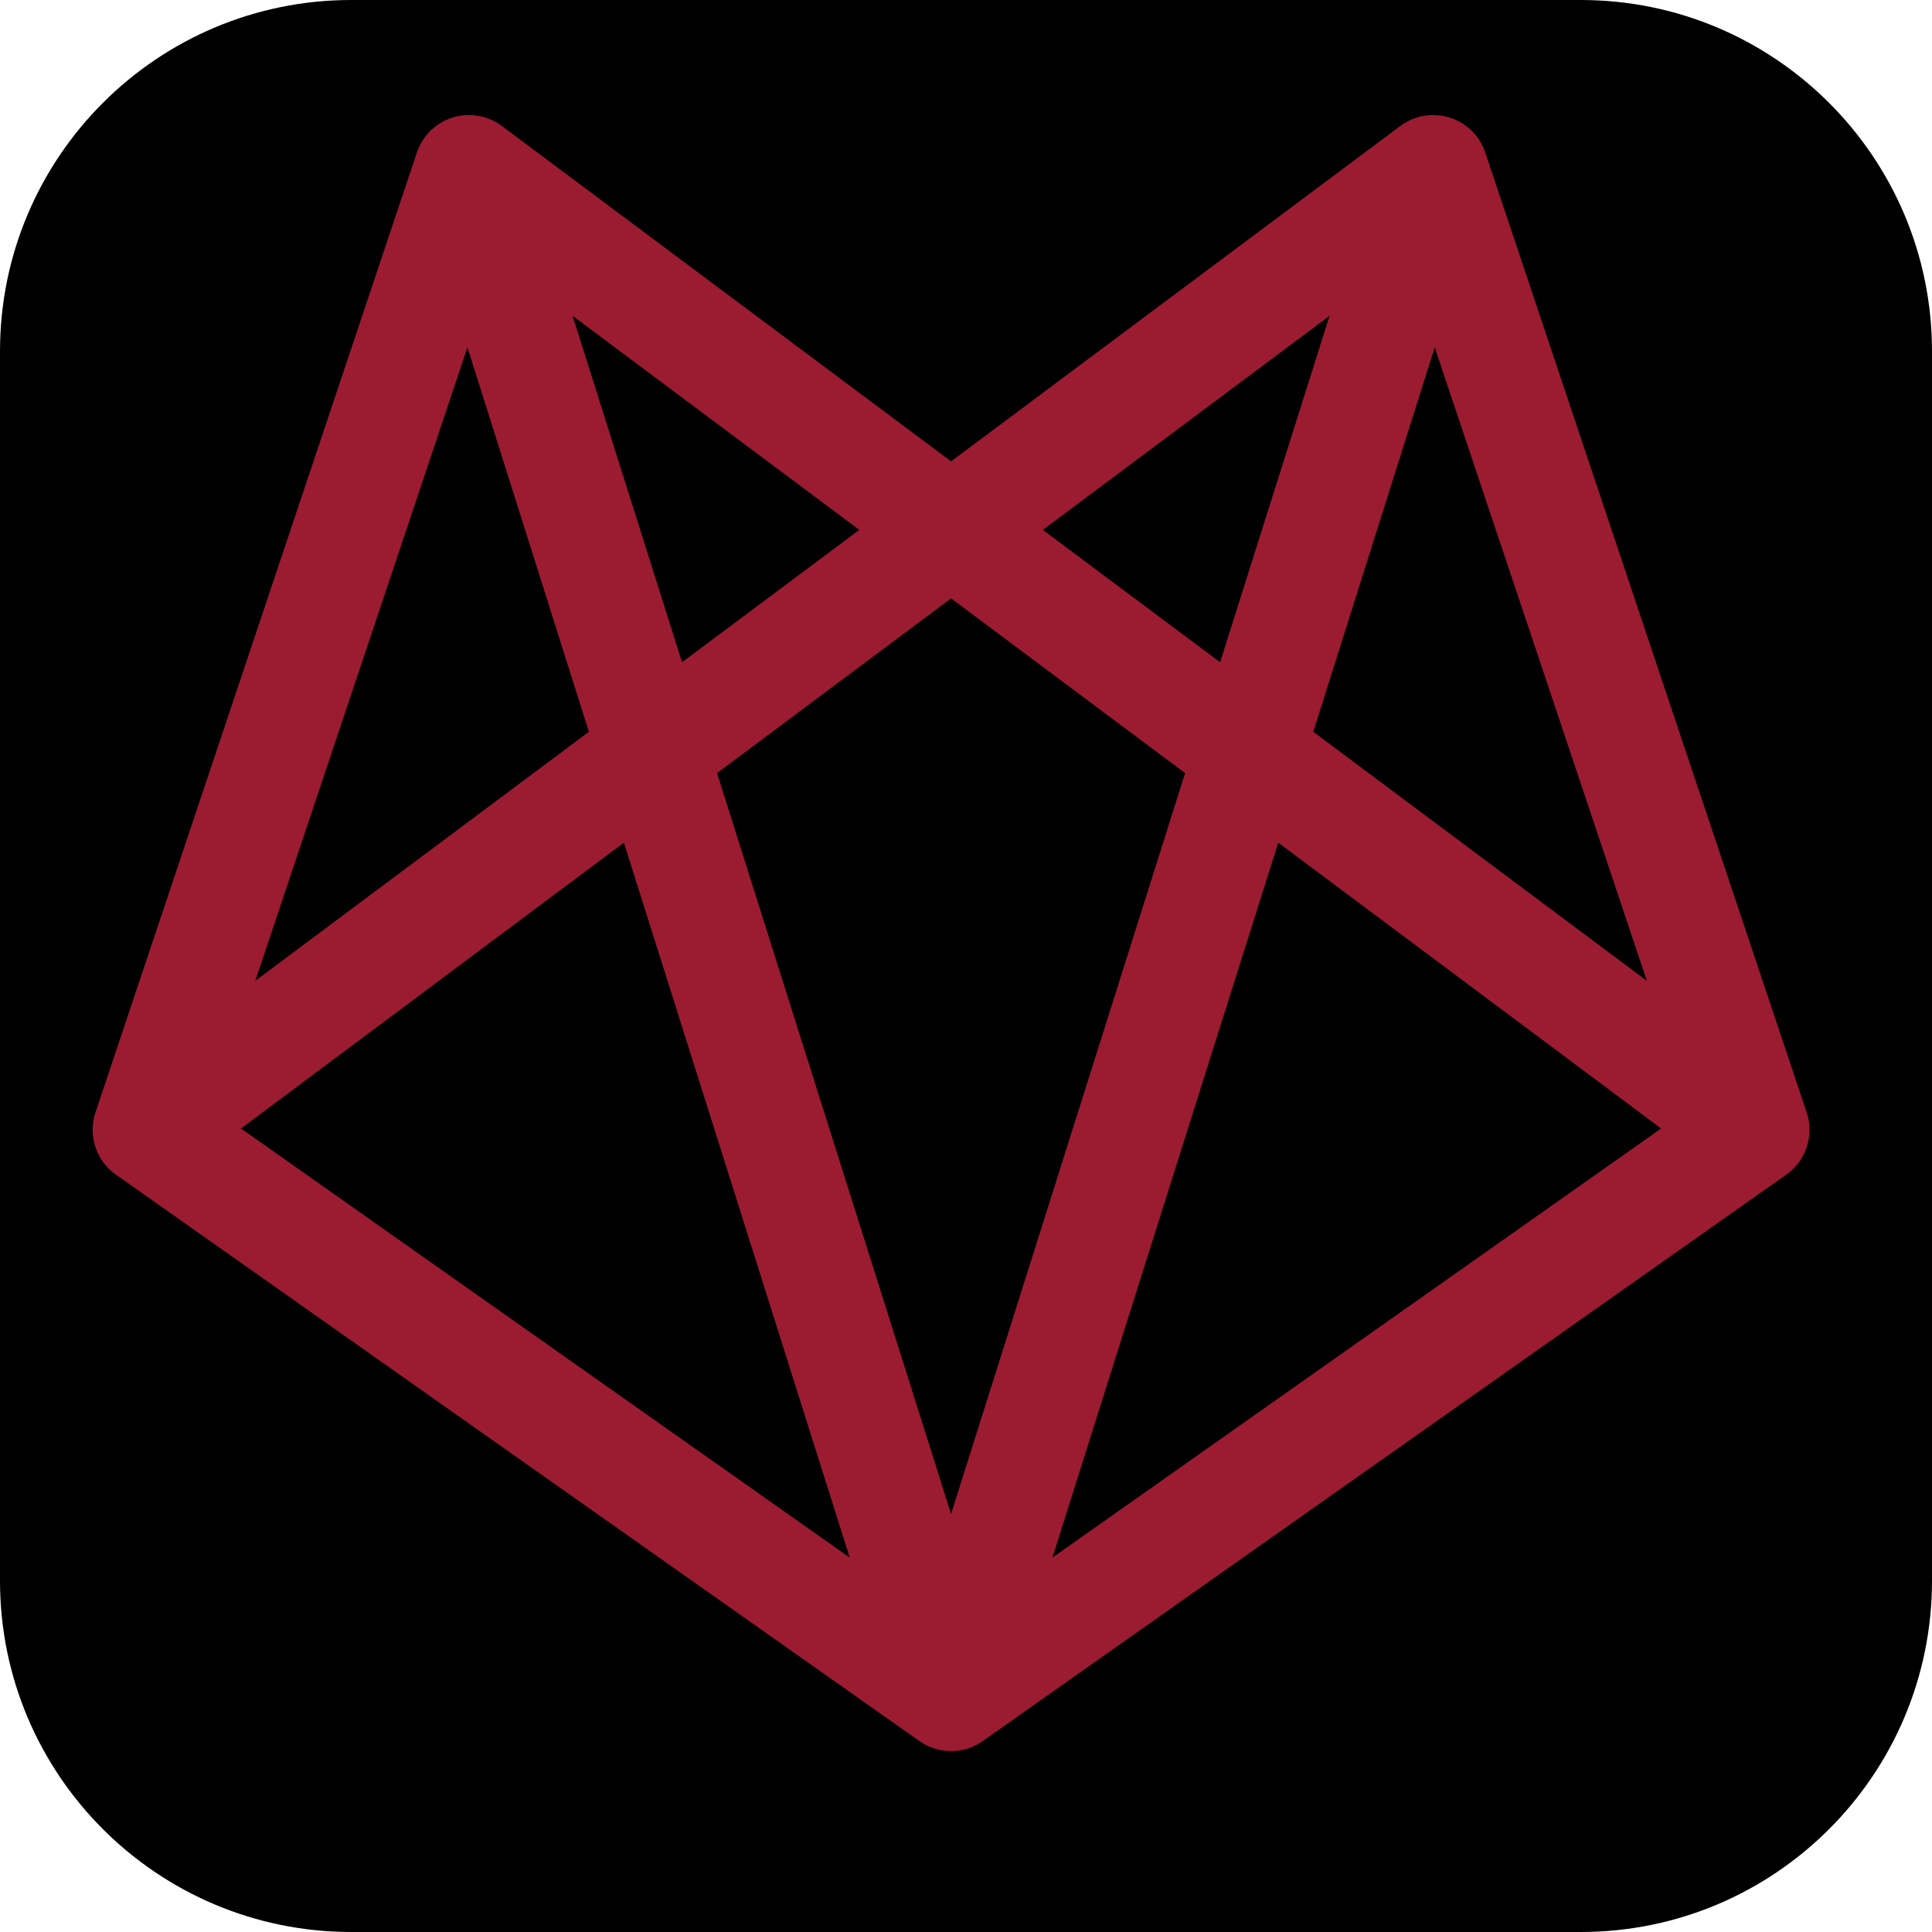
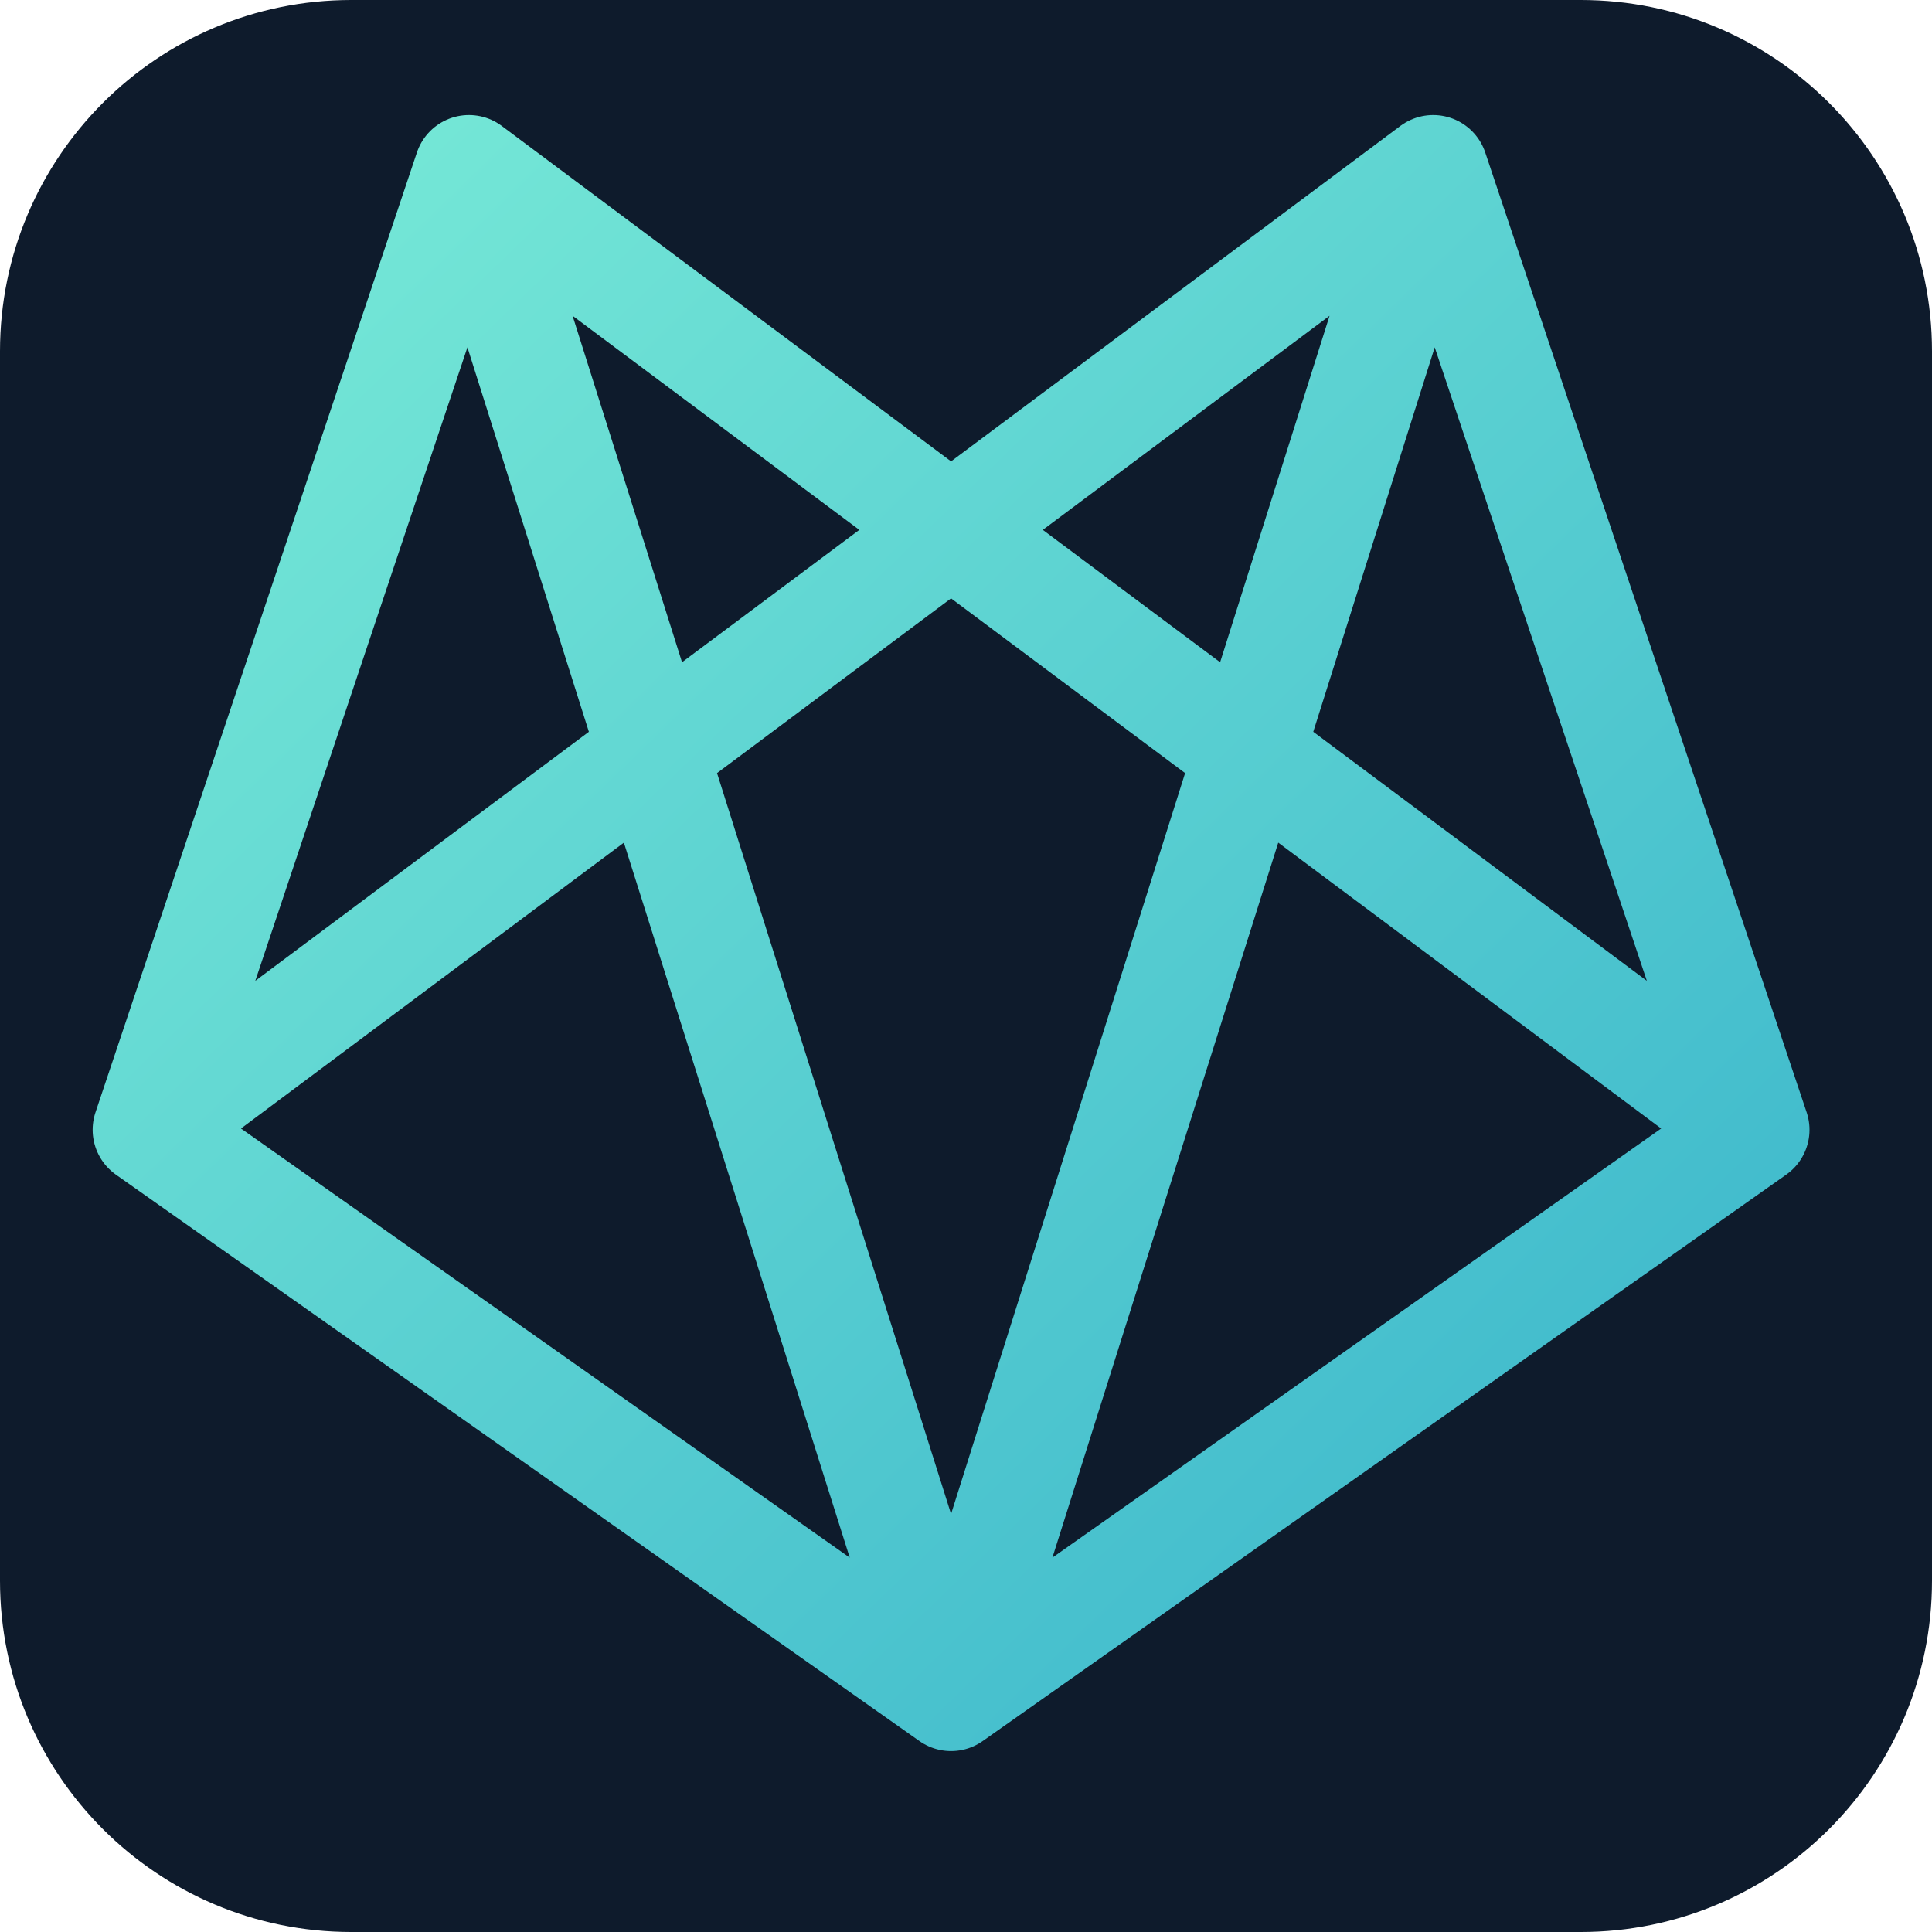
<svg xmlns="http://www.w3.org/2000/svg" viewBox="-48 -37 44 44">
-   <rect x="-48" y="-37" width="44" height="44" rx="8" fill="#000000" />
-   <path d="M-8.04 -11.27 L-37.32 -33.13 L-44.64 -11.27 L-26.34 1.63 L-8.04 -11.27 L-15.36 -33.13 L-44.64 -11.27 M-37.32 -33.13 L-26.34 1.63 M-15.36 -33.13 L-26.34 1.63" fill="none" stroke="#9B1C31" stroke-width="2.5" stroke-linejoin="round" />
+   <defs>
+     <linearGradient id="g" x1="0" y1="0" x2="1" y2="1">
+       <stop offset="0" stop-color="#78EAD7" />
+       <stop offset="1" stop-color="#39B4CB" />
+     </linearGradient>
+   </defs>
+   <rect x="-48" y="-37" width="44" height="44" rx="8" fill="#0E1B2C" />
+   <path d="M-8.04 -11.27 L-37.32 -33.13 L-44.64 -11.27 L-26.34 1.63 L-8.04 -11.27 L-15.36 -33.13 L-44.64 -11.27 M-37.32 -33.13 L-26.34 1.63 M-15.36 -33.13 L-26.34 1.63" fill="none" stroke="url(#g)" stroke-width="2.5" stroke-linejoin="round" />
</svg>
